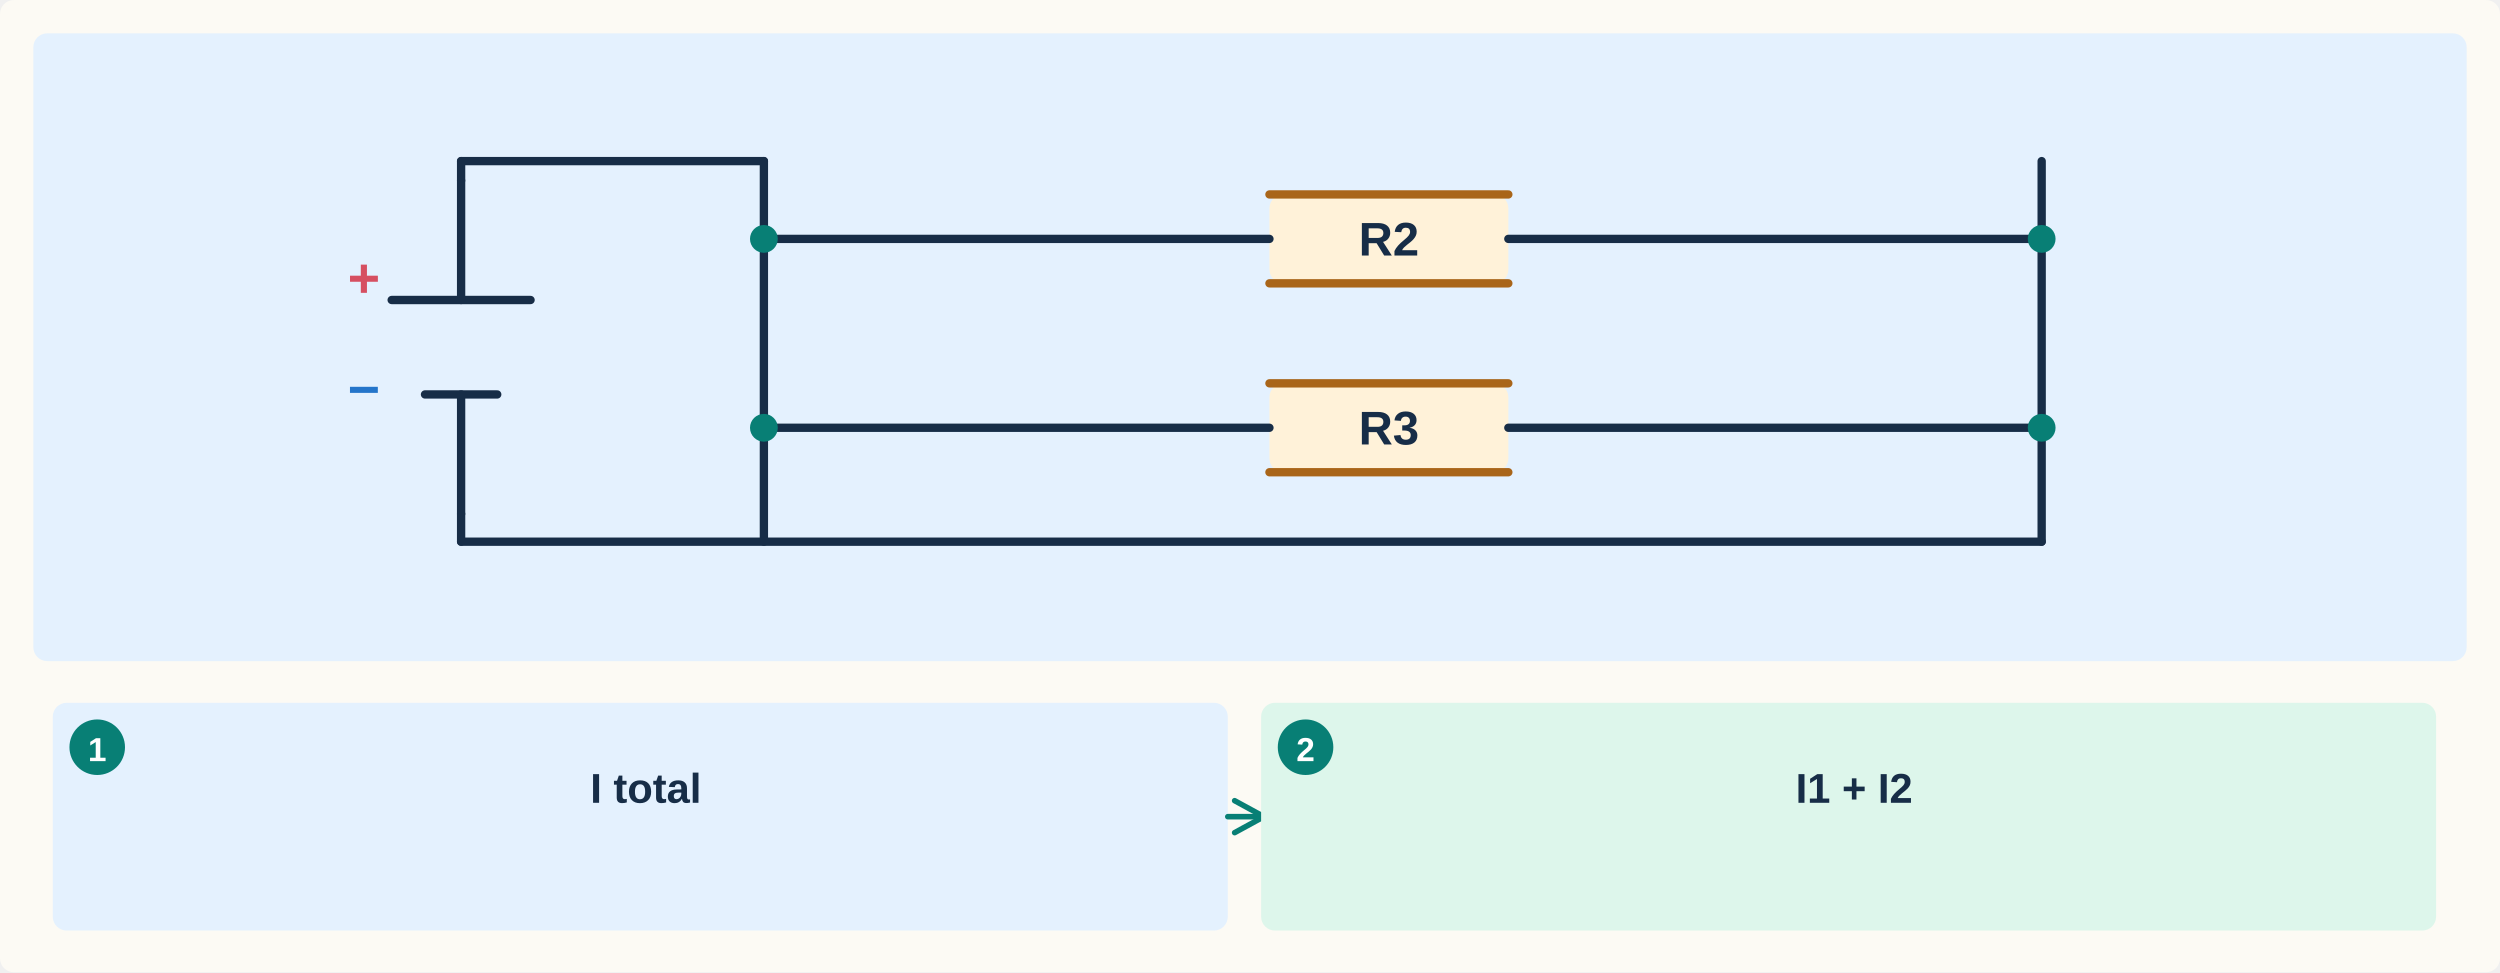
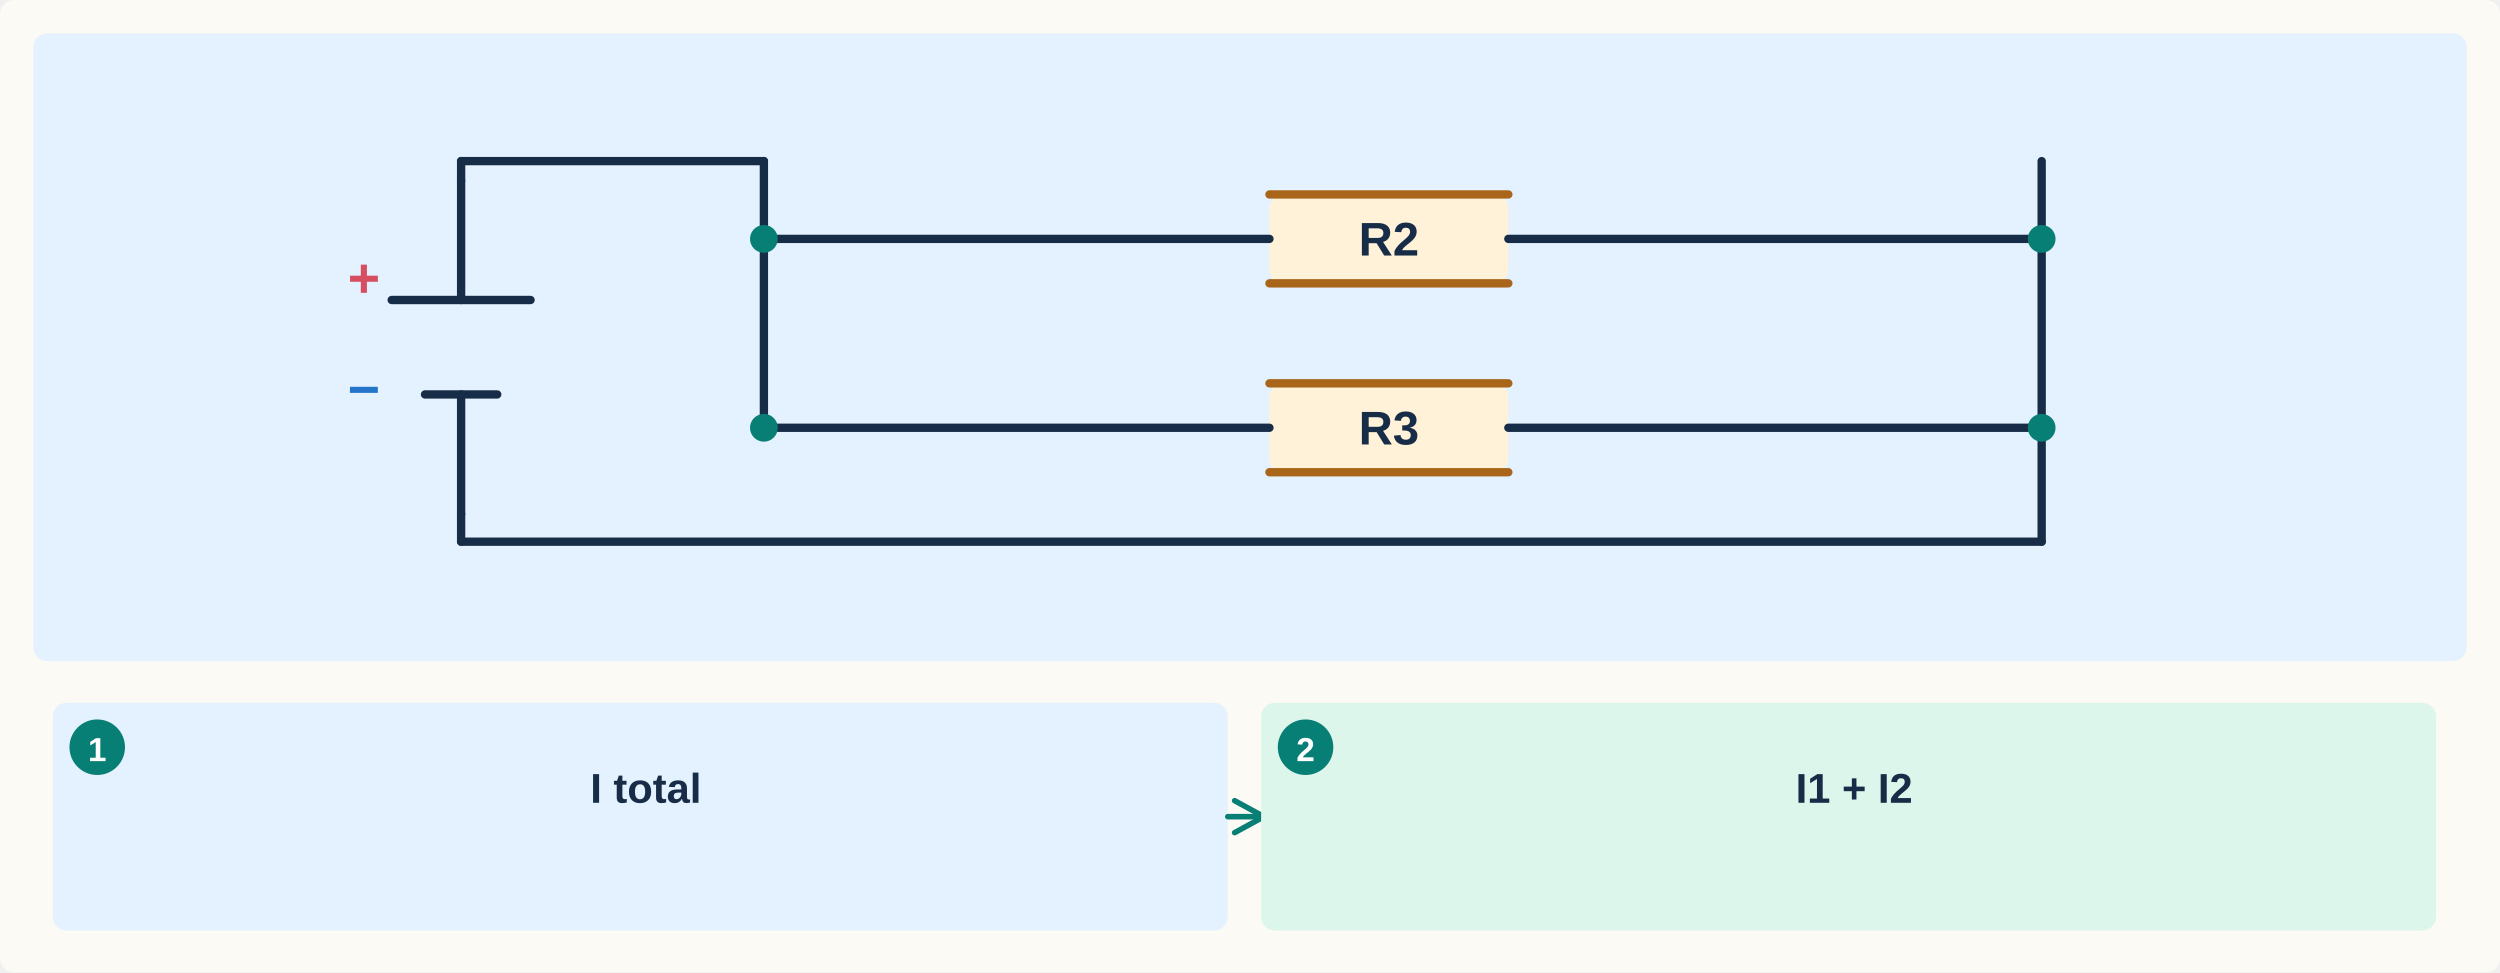
<svg xmlns="http://www.w3.org/2000/svg" viewBox="0 0 900 350" role="img">
  <rect x="0" y="0" width="900" height="350" rx="5" fill="#FCFAF4" />
  <rect x="12" y="12" width="876" height="226" rx="5" fill="#E4F1FE" />
  <line x1="166" y1="65" x2="166" y2="108" stroke="#172D47" stroke-width="3" stroke-linecap="round" />
  <line x1="166" y1="142" x2="166" y2="185" stroke="#172D47" stroke-width="3" stroke-linecap="round" />
  <line x1="141" y1="108" x2="191" y2="108" stroke="#172D47" stroke-width="3" stroke-linecap="round" />
  <line x1="153" y1="142" x2="179" y2="142" stroke="#172D47" stroke-width="3" stroke-linecap="round" />
  <text x="131" y="107" text-anchor="middle" font-family="Arial,sans-serif" font-size="20" font-weight="700" fill="#D64F61">+</text>
  <text x="131" y="147" text-anchor="middle" font-family="Arial,sans-serif" font-size="20" font-weight="700" fill="#2475CA">−</text>
  <line x1="166" y1="58" x2="166" y2="65" stroke="#172D47" stroke-width="3" stroke-linecap="round" />
  <line x1="166" y1="185" x2="166" y2="195" stroke="#172D47" stroke-width="3" stroke-linecap="round" />
  <line x1="166" y1="195" x2="735" y2="195" stroke="#172D47" stroke-width="3" stroke-linecap="round" />
  <line x1="166" y1="58" x2="275" y2="58" stroke="#172D47" stroke-width="3" stroke-linecap="round" />
-   <line x1="275" y1="58" x2="275" y2="195" stroke="#172D47" stroke-width="3" stroke-linecap="round" />
+   <line x1="275" y1="58" x2="275" y2="154" stroke="#172D47" stroke-width="3" stroke-linecap="round" />
  <line x1="735" y1="58" x2="735" y2="195" stroke="#172D47" stroke-width="3" stroke-linecap="round" />
  <rect x="457" y="70" width="86" height="32" rx="5" fill="#FFF2D9" />
  <line x1="457" y1="70" x2="543" y2="70" stroke="#A96519" stroke-width="3" stroke-linecap="round" />
  <line x1="457" y1="102" x2="543" y2="102" stroke="#A96519" stroke-width="3" stroke-linecap="round" />
  <text x="500" y="92" text-anchor="middle" font-family="Arial,sans-serif" font-size="17" font-weight="700" fill="#172D47">R2</text>
  <line x1="275" y1="86" x2="457" y2="86" stroke="#172D47" stroke-width="3" stroke-linecap="round" />
  <line x1="543" y1="86" x2="735" y2="86" stroke="#172D47" stroke-width="3" stroke-linecap="round" />
  <circle cx="275" cy="86" r="5" fill="#087F75" />
  <circle cx="735" cy="86" r="5" fill="#087F75" />
  <rect x="457" y="138" width="86" height="32" rx="5" fill="#FFF2D9" />
  <line x1="457" y1="138" x2="543" y2="138" stroke="#A96519" stroke-width="3" stroke-linecap="round" />
  <line x1="457" y1="170" x2="543" y2="170" stroke="#A96519" stroke-width="3" stroke-linecap="round" />
  <text x="500" y="160" text-anchor="middle" font-family="Arial,sans-serif" font-size="17" font-weight="700" fill="#172D47">R3</text>
  <line x1="275" y1="154" x2="457" y2="154" stroke="#172D47" stroke-width="3" stroke-linecap="round" />
  <line x1="543" y1="154" x2="735" y2="154" stroke="#172D47" stroke-width="3" stroke-linecap="round" />
  <circle cx="275" cy="154" r="5" fill="#087F75" />
  <circle cx="735" cy="154" r="5" fill="#087F75" />
  <rect x="19" y="253" width="423" height="82" rx="5" fill="#E4F1FE" />
  <circle cx="35" cy="269" r="10" fill="#087F75" />
  <text x="35" y="274" text-anchor="middle" font-family="Arial,sans-serif" font-size="12" font-weight="700" fill="#FFFFFF">1</text>
  <text x="232.5" y="289" text-anchor="middle" font-family="Arial,sans-serif" font-size="15" font-weight="700" fill="#172D47">I total</text>
  <line x1="442" y1="294" x2="455" y2="294" stroke="#087F75" stroke-width="2" stroke-linecap="round" />
  <line x1="455" y1="294" x2="444.469" y2="299.753" stroke="#087F75" stroke-width="2" stroke-linecap="round" />
  <line x1="455" y1="294" x2="444.469" y2="288.247" stroke="#087F75" stroke-width="2" stroke-linecap="round" />
  <rect x="454" y="253" width="423" height="82" rx="5" fill="#DDF6EB" />
  <circle cx="470" cy="269" r="10" fill="#087F75" />
  <text x="470" y="274" text-anchor="middle" font-family="Arial,sans-serif" font-size="12" font-weight="700" fill="#FFFFFF">2</text>
  <text x="667.5" y="289" text-anchor="middle" font-family="Arial,sans-serif" font-size="15" font-weight="700" fill="#172D47">I1 + I2</text>
</svg>
